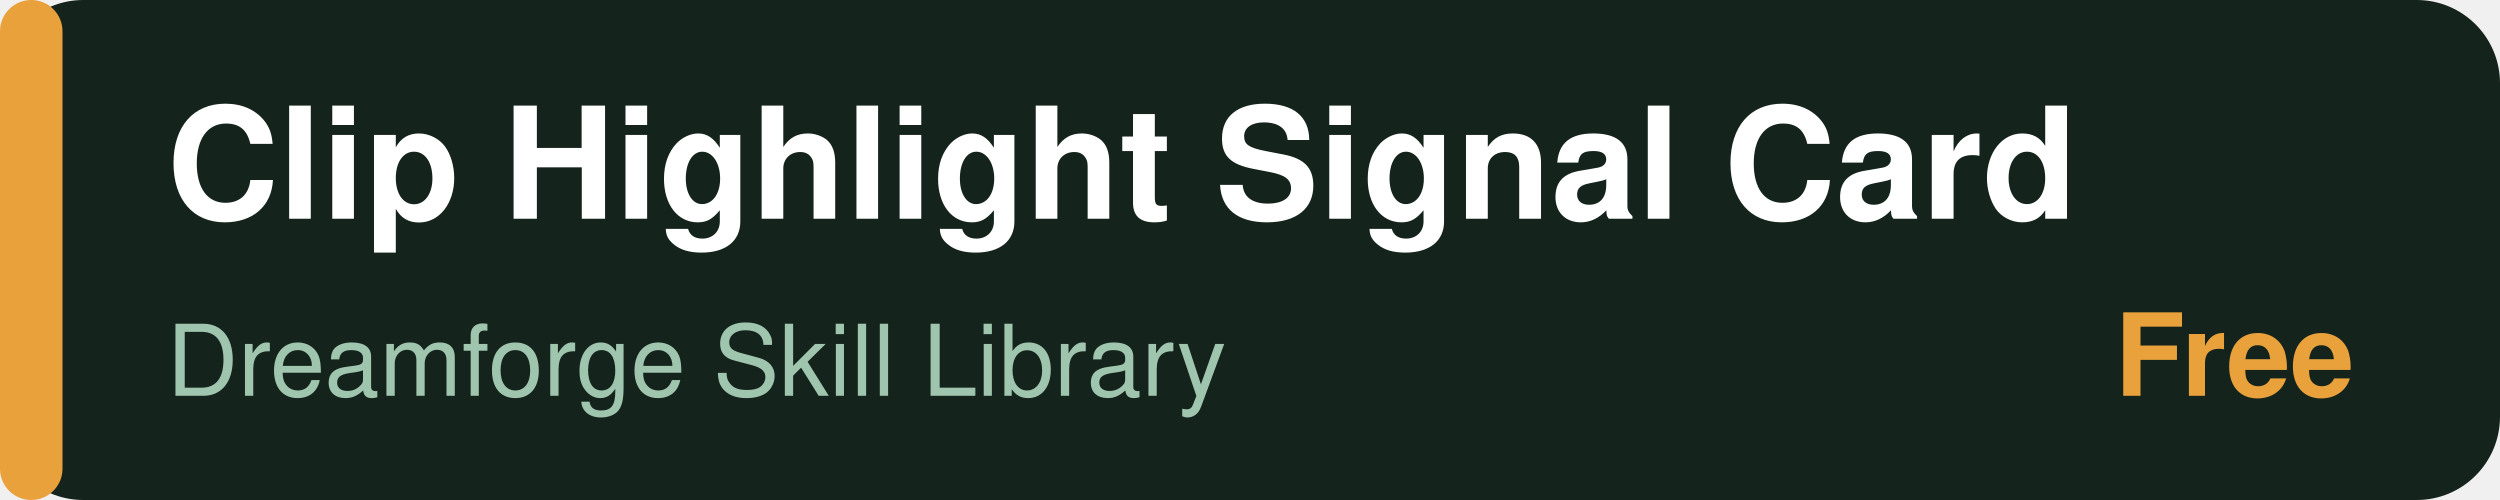
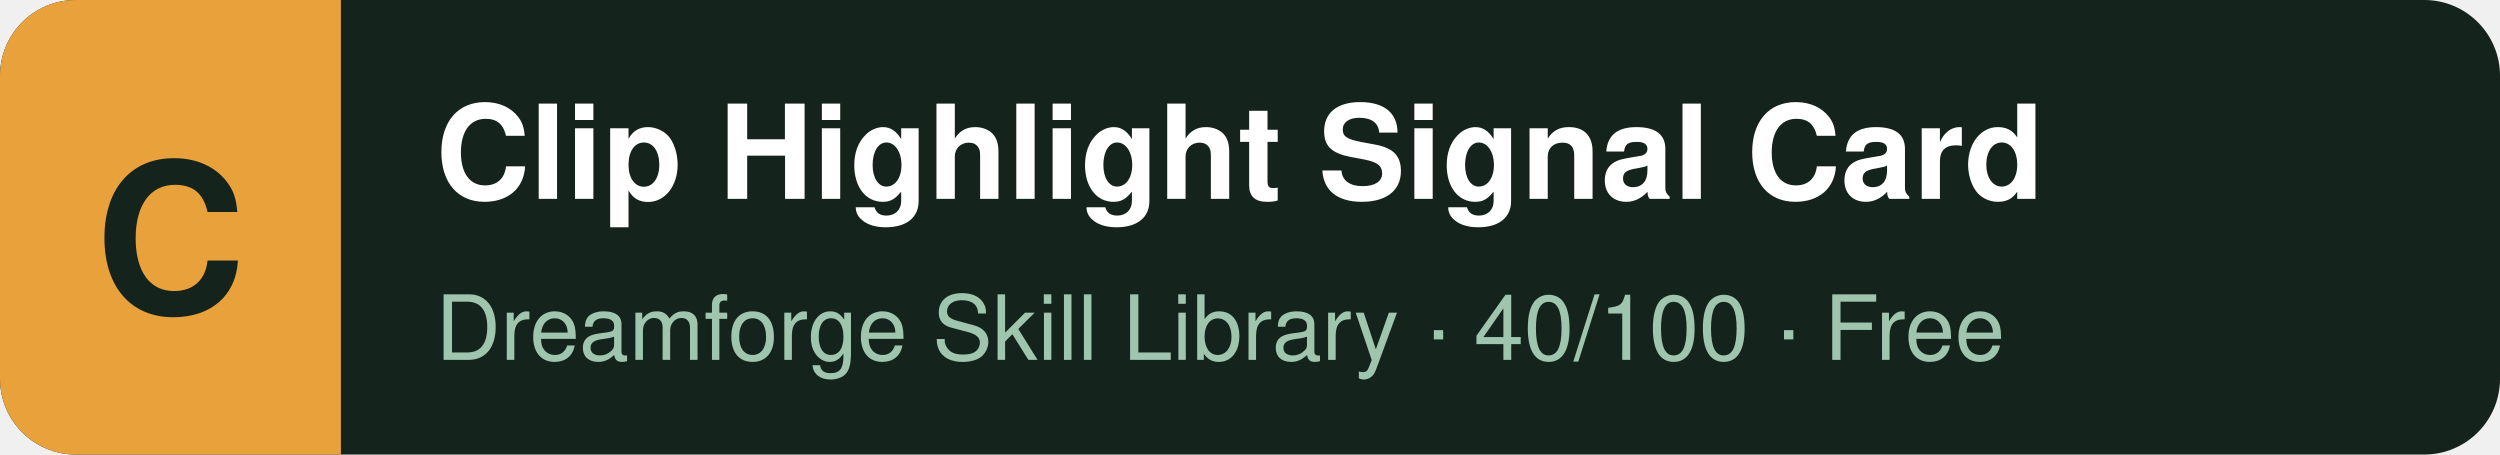
- <svg xmlns="http://www.w3.org/2000/svg" width="240" height="48" viewBox="0 0 240 48" role="img" aria-label="Clip Highlight Signal Card — Dreamforge Skill Library">
-   <rect width="240" height="48" rx="8" fill="#14231b" />
-   <rect width="6" height="48" rx="3" fill="#e9a13b" />
-   <text x="16" y="21" font-family="Segoe UI, Helvetica, Arial, sans-serif" font-size="14.9" font-weight="700" fill="#ffffff">Clip Highlight Signal Card</text>
-   <text x="16" y="38" font-family="Segoe UI, Helvetica, Arial, sans-serif" font-size="9.5" fill="#9fc5ae">Dreamforge Skill Library</text>
-   <text x="226" y="38" text-anchor="end" font-family="Segoe UI, Helvetica, Arial, sans-serif" font-size="11" font-weight="700" fill="#e9a13b">Free</text>
+ <svg xmlns="http://www.w3.org/2000/svg" width="264" height="48" viewBox="0 0 264 48" role="img" aria-label="Clip Highlight Signal Card — grade C, completeness 40/100, Free — Dreamforge Skill Library">
+   <rect width="264" height="48" rx="8" fill="#14231b" />
+   <path d="M8 0 h28 v48 h-28 a8 8 0 0 1 -8 -8 v-32 a8 8 0 0 1 8 -8 z" fill="#e9a13b" />
+   <text x="18" y="33" text-anchor="middle" font-family="Segoe UI, Helvetica, Arial, sans-serif" font-size="22" font-weight="800" fill="#14231b">C</text>
+   <text x="46" y="21" font-family="Segoe UI, Helvetica, Arial, sans-serif" font-size="13.8" font-weight="700" fill="#ffffff">Clip Highlight Signal Card</text>
+   <text x="46" y="38" font-family="Segoe UI, Helvetica, Arial, sans-serif" font-size="9.5" fill="#9fc5ae">Dreamforge Skill Library · 40/100 · Free</text>
</svg>
